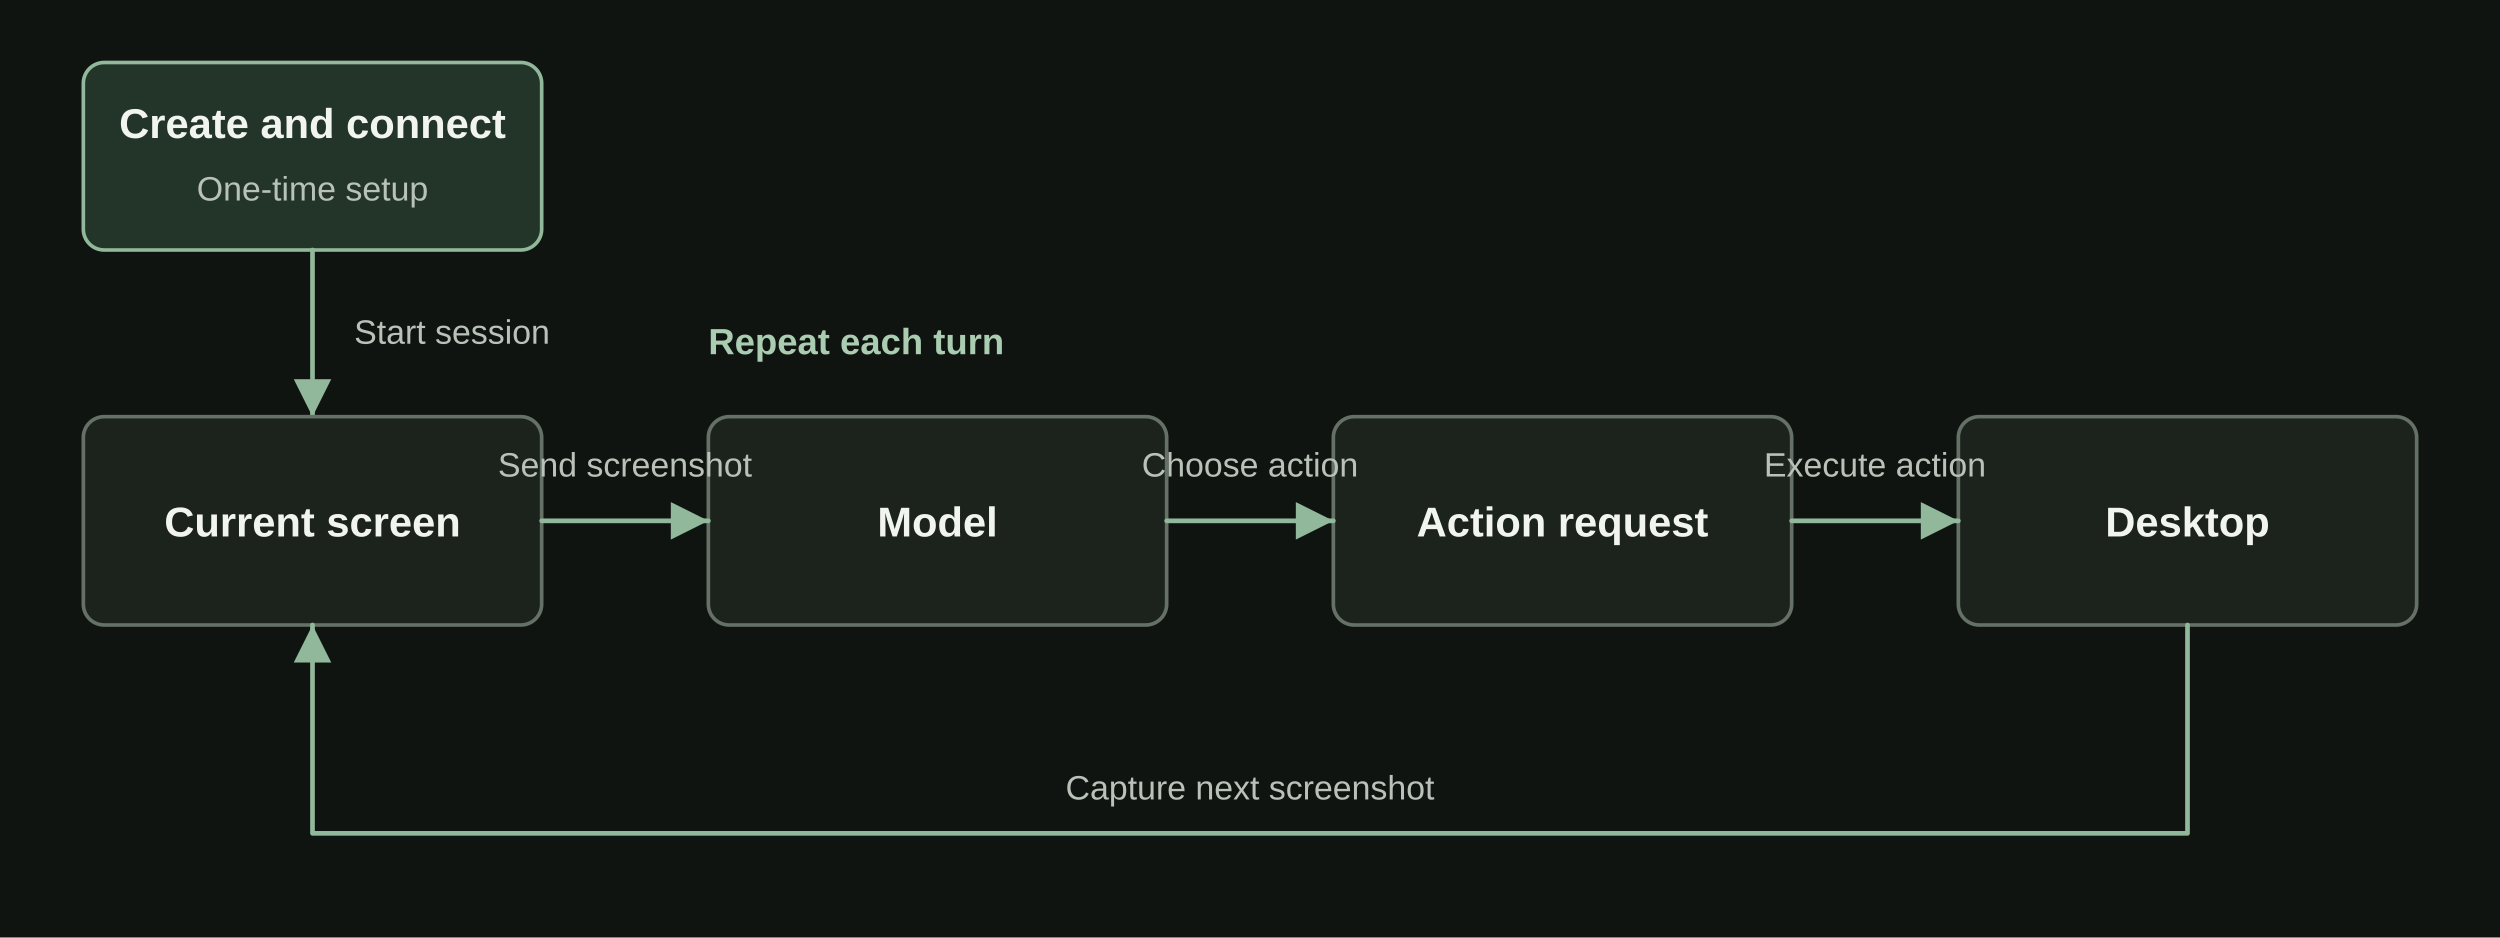
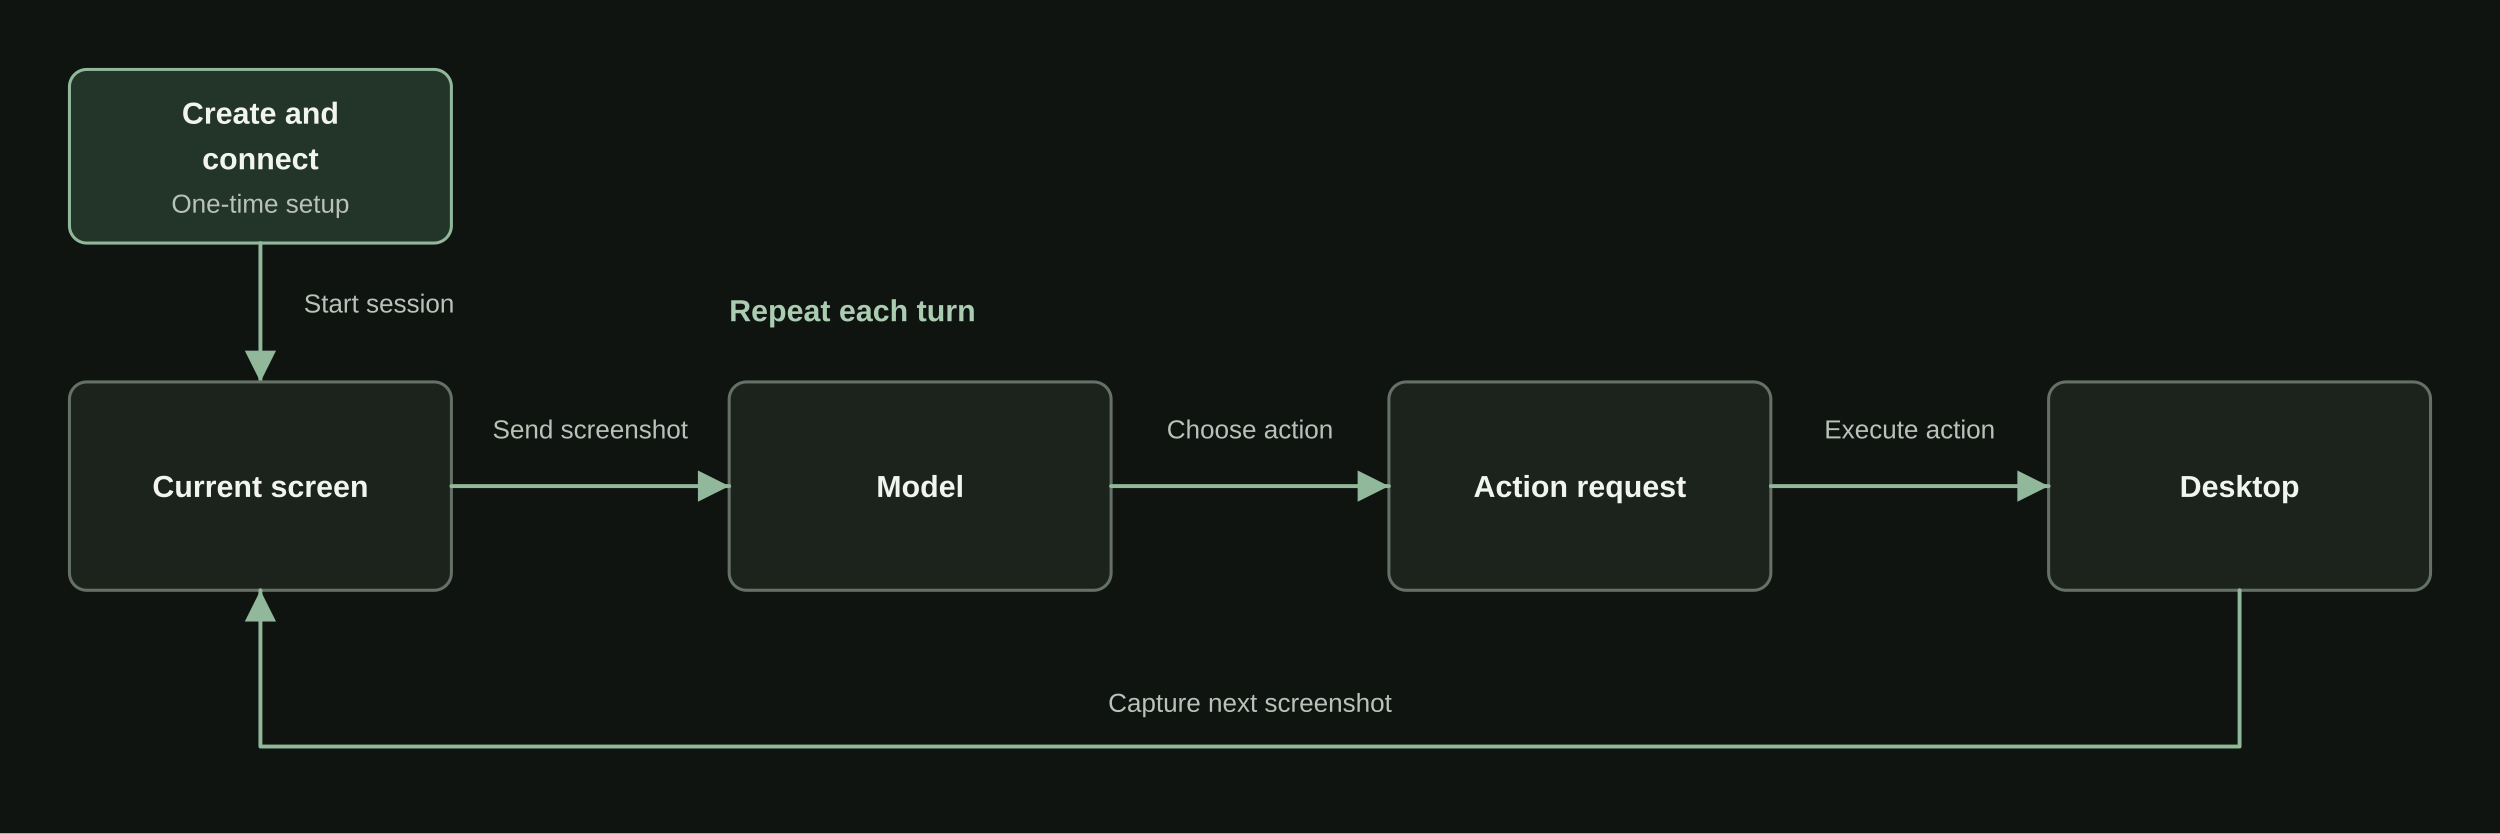
- <svg xmlns="http://www.w3.org/2000/svg" width="960" height="360" viewBox="0 0 960 360" role="img" aria-labelledby="title desc">
+ <svg xmlns="http://www.w3.org/2000/svg" width="1152" height="384" viewBox="0 0 1152 384" role="img" aria-labelledby="title desc">
  <defs>
    <style>
      .bg { fill: #101411; }
      .box { fill: #1C231D; stroke: #657066; stroke-width: 1.4; }
      .setup { fill: #233528; stroke: #91B89A; stroke-width: 1.4; }
      .label, .small, .group, .arrow-label { font-family: -apple-system, BlinkMacSystemFont, "Segoe UI", Arial, sans-serif; }
-       .label { fill: #F1F4EF; font-size: 16px; font-weight: 600; }
-       .small { fill: #B9C2B8; font-size: 13px; }
+       .label { fill: #F1F4EF; font-size: 14px; font-weight: 600; }
+       .small { fill: #B9C2B8; font-size: 12px; }
      .group { fill: #AACCB0; font-size: 14px; font-weight: 600; }
-       .arrow-label { fill: #B9C2B8; font-size: 13px; font-weight: 500; }
+       .arrow-label { fill: #B9C2B8; font-size: 12px; font-weight: 500; }
      .path { fill: none; stroke: #91B89A; stroke-width: 1.8; stroke-linecap: round; stroke-linejoin: round; }
    </style>
    <marker id="arrow" viewBox="0 0 8 8" refX="8" refY="4" markerWidth="8" markerHeight="8" orient="auto">
      <path d="M0 0 L8 4 L0 8 Z" fill="#91B89A" />
    </marker>
  </defs>
-   <rect class="bg" width="960" height="360" />
-   <rect class="setup" x="32" y="24" width="176" height="72" rx="8" />
-   <text class="label" x="120" y="53" text-anchor="middle">Create and connect</text>
-   <text class="small" x="120" y="77" text-anchor="middle">One-time setup</text>
-   <line class="path" x1="120" y1="96" x2="120" y2="160" marker-end="url(#arrow)" />
-   <text class="arrow-label" x="136" y="132">Start session</text>
-   <text class="group" x="272" y="136">Repeat each turn</text>
-   <rect class="box" x="32" y="160" width="176" height="80" rx="8" />
-   <text class="label" x="120" y="206" text-anchor="middle">Current screen</text>
-   <rect class="box" x="272" y="160" width="176" height="80" rx="8" />
-   <text class="label" x="360" y="206" text-anchor="middle">Model</text>
-   <rect class="box" x="512" y="160" width="176" height="80" rx="8" />
-   <text class="label" x="600" y="206" text-anchor="middle">Action request</text>
-   <rect class="box" x="752" y="160" width="176" height="80" rx="8" />
-   <text class="label" x="840" y="206" text-anchor="middle">Desktop</text>
-   <line class="path" x1="208" y1="200" x2="272" y2="200" marker-end="url(#arrow)" />
-   <text class="arrow-label" x="240" y="183" text-anchor="middle">Send screenshot</text>
-   <line class="path" x1="448" y1="200" x2="512" y2="200" marker-end="url(#arrow)" />
-   <text class="arrow-label" x="480" y="183" text-anchor="middle">Choose action</text>
-   <line class="path" x1="688" y1="200" x2="752" y2="200" marker-end="url(#arrow)" />
-   <text class="arrow-label" x="720" y="183" text-anchor="middle">Execute action</text>
-   <path class="path" d="M840 240 V320 H120 V240" marker-end="url(#arrow)" />
-   <text class="arrow-label" x="480" y="307" text-anchor="middle">Capture next screenshot</text>
+   <rect class="bg" width="1152" height="384" />
+   <rect class="setup" x="32" y="32" width="176" height="80" rx="8" />
+   <text class="label" x="120" y="57" text-anchor="middle">Create and</text>
+   <text class="label" x="120" y="78" text-anchor="middle">connect</text>
+   <text class="small" x="120" y="98" text-anchor="middle">One-time setup</text>
+   <path class="path" d="M120 112 V176" marker-end="url(#arrow)" />
+   <text class="arrow-label" x="140" y="144">Start session</text>
+   <text class="group" x="336" y="148">Repeat each turn</text>
+   <rect class="box" x="32" y="176" width="176" height="96" rx="8" />
+   <text class="label" x="120" y="229" text-anchor="middle">Current screen</text>
+   <rect class="box" x="336" y="176" width="176" height="96" rx="8" />
+   <text class="label" x="424" y="229" text-anchor="middle">Model</text>
+   <rect class="box" x="640" y="176" width="176" height="96" rx="8" />
+   <text class="label" x="728" y="229" text-anchor="middle">Action request</text>
+   <rect class="box" x="944" y="176" width="176" height="96" rx="8" />
+   <text class="label" x="1032" y="229" text-anchor="middle">Desktop</text>
+   <line class="path" x1="208" y1="224" x2="336" y2="224" marker-end="url(#arrow)" />
+   <text class="arrow-label" x="272" y="202" text-anchor="middle">Send screenshot</text>
+   <line class="path" x1="512" y1="224" x2="640" y2="224" marker-end="url(#arrow)" />
+   <text class="arrow-label" x="576" y="202" text-anchor="middle">Choose action</text>
+   <line class="path" x1="816" y1="224" x2="944" y2="224" marker-end="url(#arrow)" />
+   <text class="arrow-label" x="880" y="202" text-anchor="middle">Execute action</text>
+   <path class="path" d="M1032 272 V344 H120 V272" marker-end="url(#arrow)" />
+   <text class="arrow-label" x="576" y="328" text-anchor="middle">Capture next screenshot</text>
</svg>
